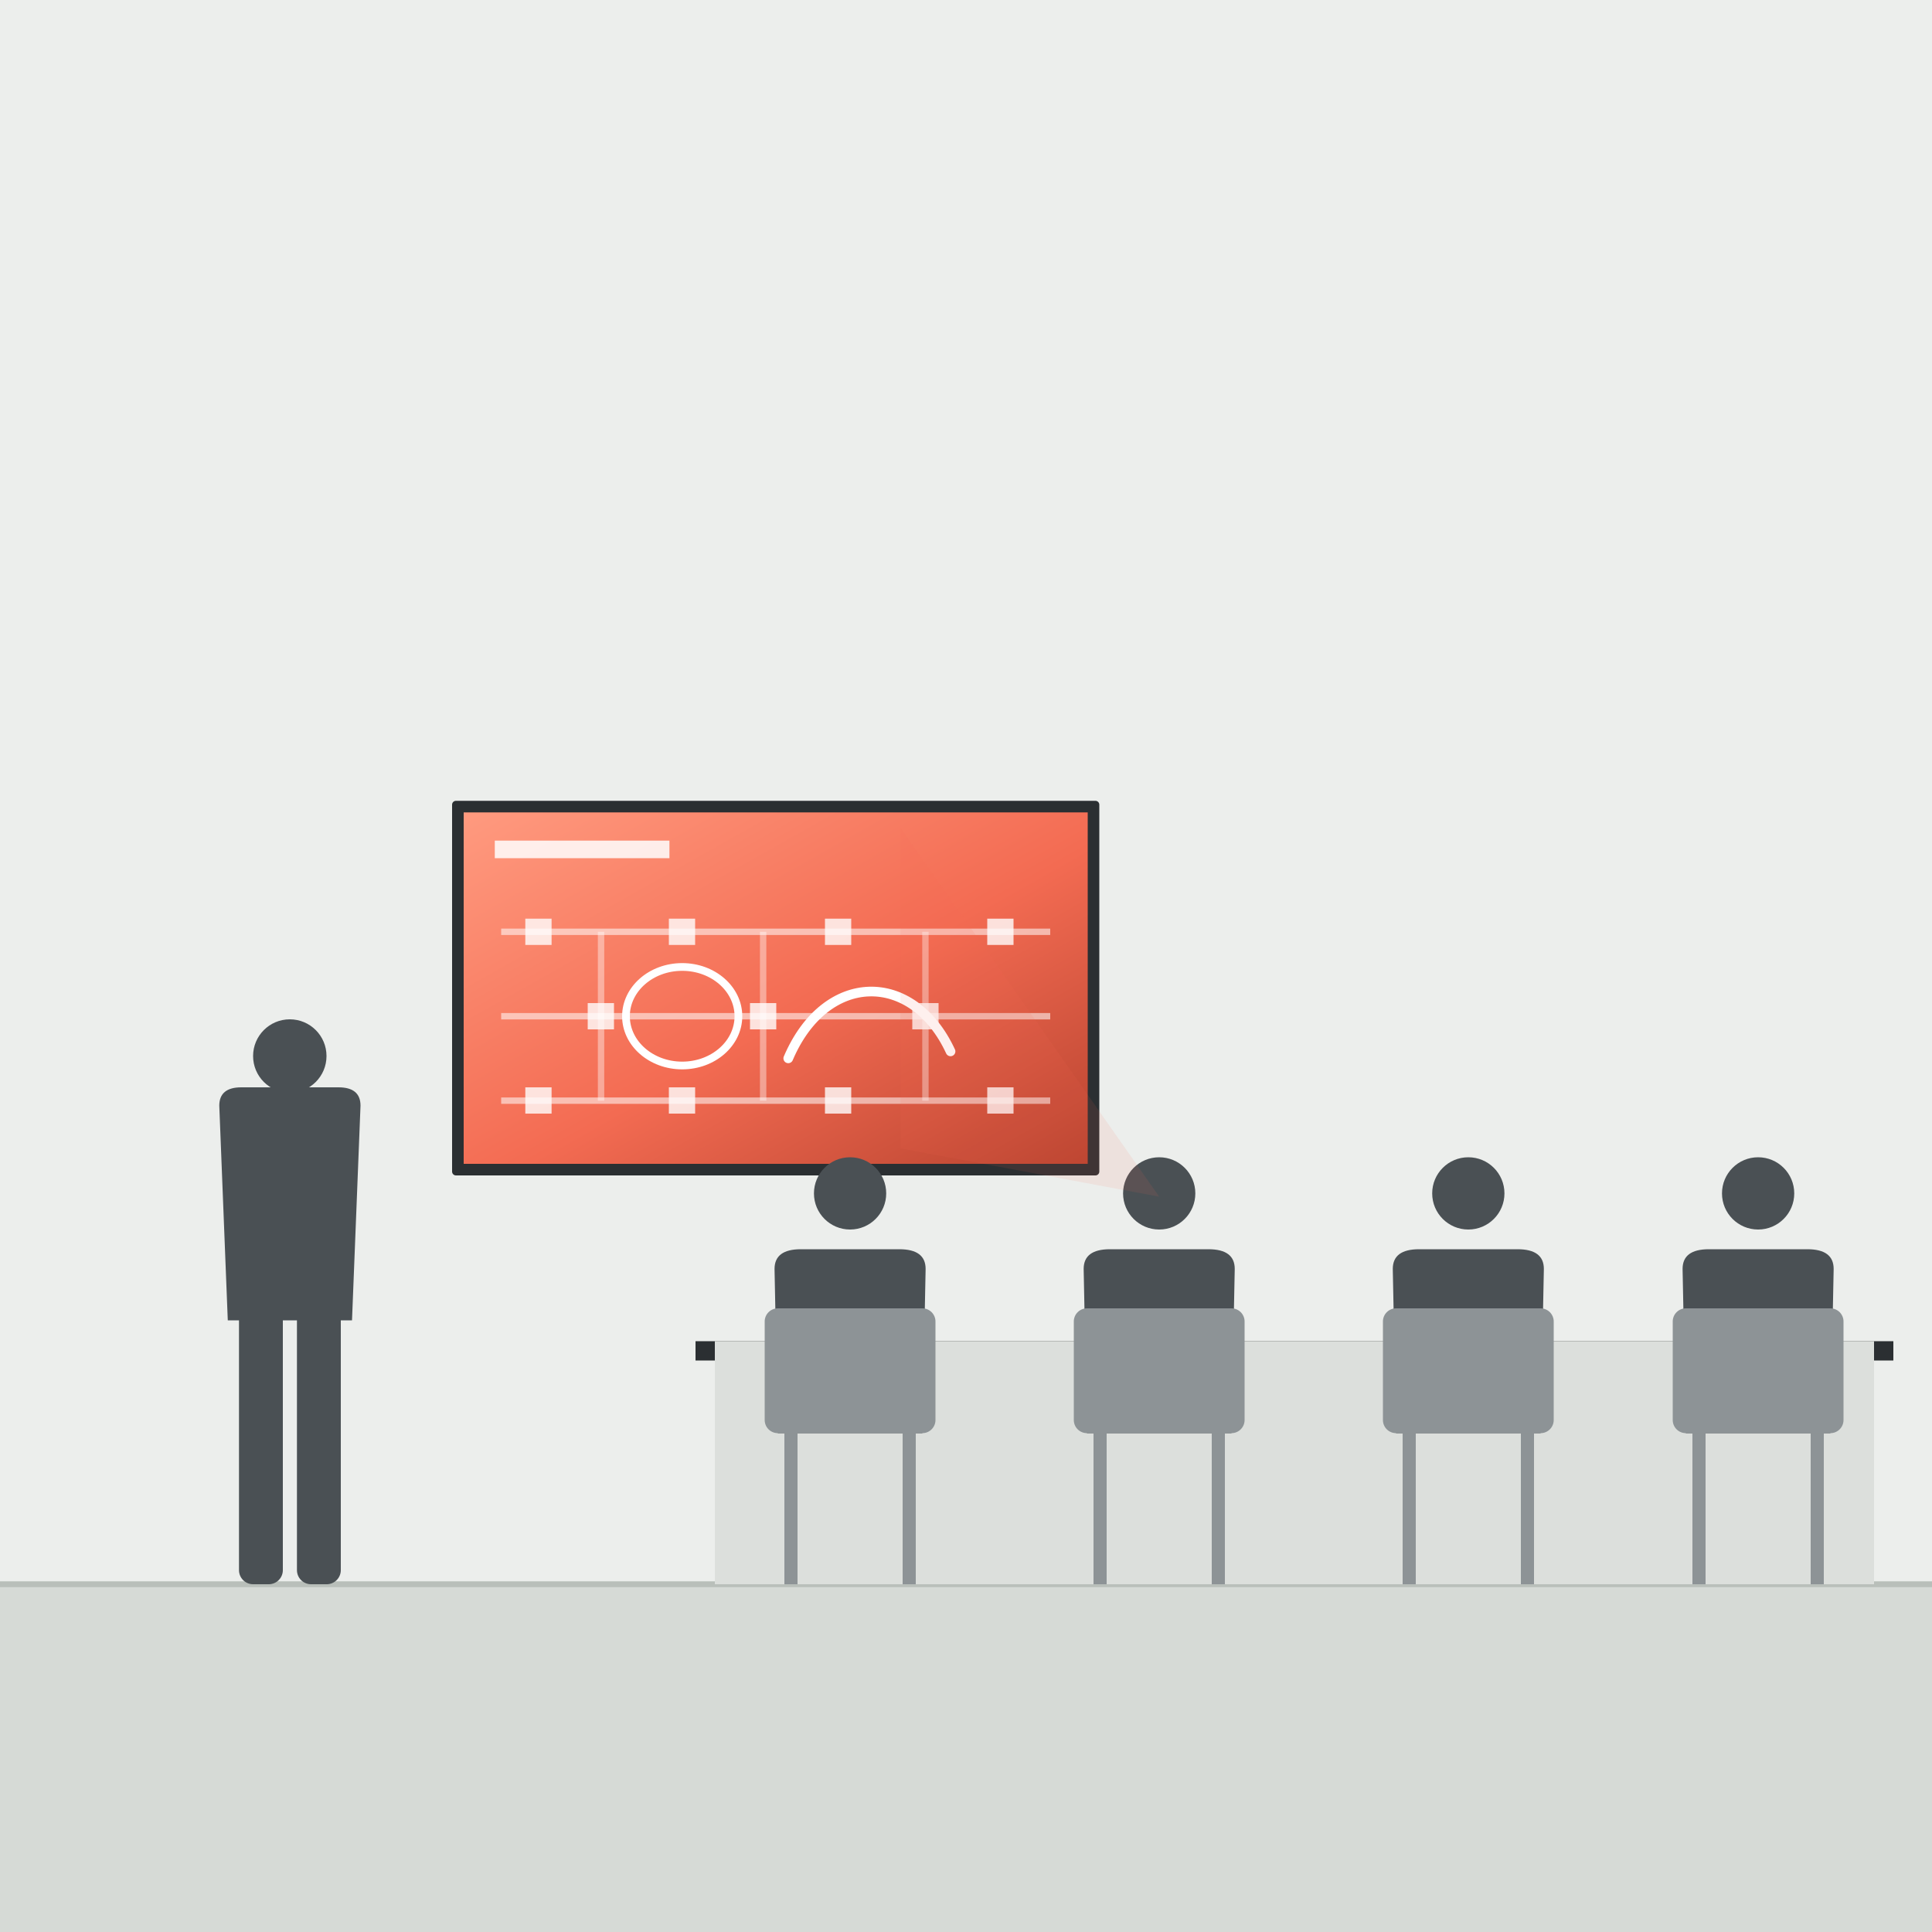
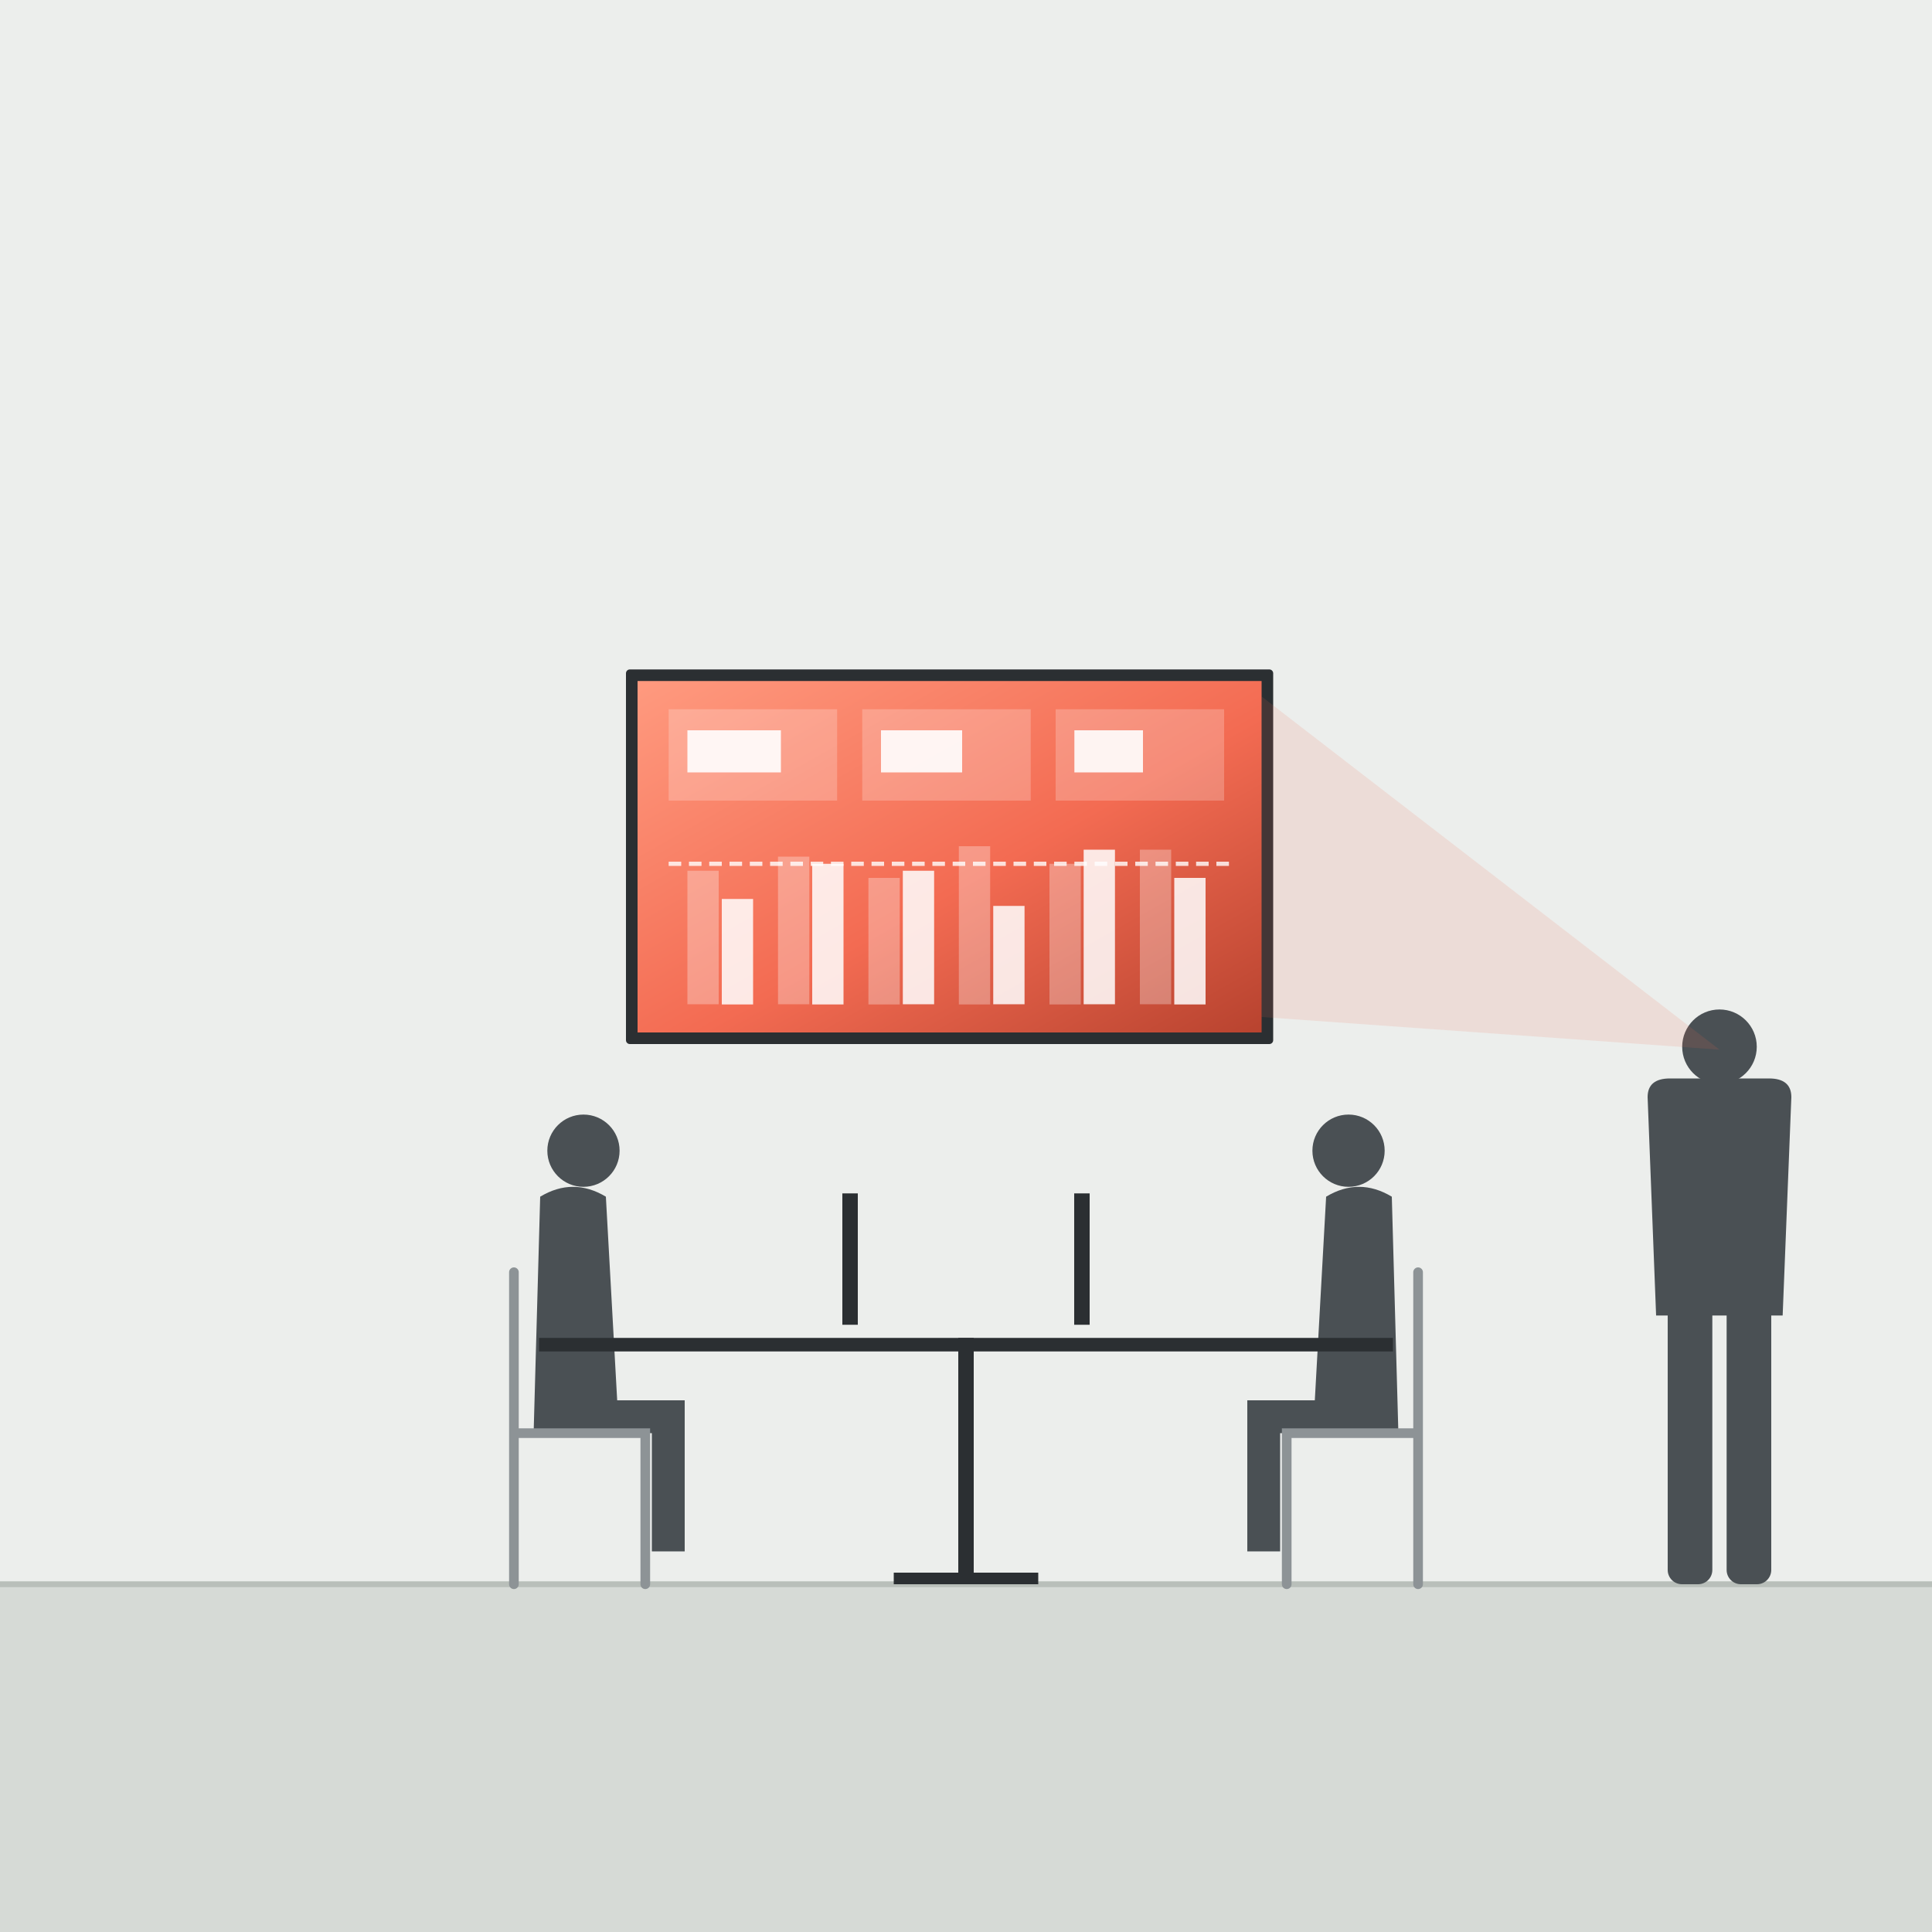
<svg xmlns="http://www.w3.org/2000/svg" viewBox="0 0 1000 1000" width="1000" height="1000">
  <defs>
    <linearGradient id="scr" x1="0" y1="0" x2="1" y2="1">
      <stop offset="0" stop-color="#ff9a7f" />
      <stop offset=".55" stop-color="#f36b52" />
      <stop offset="1" stop-color="#b8432f" />
    </linearGradient>
  </defs>
  <rect width="1000" height="1000" fill="#eceeec" />
  <rect y="820" width="1000" height="180" fill="#d6dad6" />
  <line x1="0" y1="820" x2="1000" y2="820" stroke="#b9bfba" stroke-width="3" />
-   <rect x="234.0" y="414.5" width="335.0" height="193.9" rx="2" fill="#2b2f32" />
-   <rect x="240.0" y="420.5" width="323.0" height="181.9" fill="url(#scr)" />
-   <rect x="256.1" y="435.1" width="90.4" height="9.1" fill="#fff" fill-opacity="0.85" />
-   <line x1="259.4" y1="482.3" x2="543.6" y2="482.3" stroke="#fff" stroke-opacity=".55" stroke-width="3.3" />
-   <line x1="259.4" y1="526.0" x2="543.6" y2="526.0" stroke="#fff" stroke-opacity=".55" stroke-width="3.3" />
-   <line x1="259.4" y1="569.7" x2="543.6" y2="569.7" stroke="#fff" stroke-opacity=".55" stroke-width="3.3" />
-   <line x1="311.1" y1="482.3" x2="311.1" y2="569.7" stroke="#fff" stroke-opacity=".4" stroke-width="3.3" />
-   <line x1="395.0" y1="482.3" x2="395.0" y2="569.7" stroke="#fff" stroke-opacity=".4" stroke-width="3.3" />
-   <line x1="479.0" y1="482.3" x2="479.0" y2="569.7" stroke="#fff" stroke-opacity=".4" stroke-width="3.3" />
-   <rect x="271.9" y="475.5" width="13.6" height="13.6" fill="#fff" fill-opacity="0.8" />
-   <rect x="271.9" y="562.8" width="13.6" height="13.6" fill="#fff" fill-opacity="0.8" />
-   <rect x="304.2" y="519.2" width="13.6" height="13.6" fill="#fff" fill-opacity="0.8" />
-   <rect x="346.2" y="475.5" width="13.6" height="13.6" fill="#fff" fill-opacity="0.8" />
-   <rect x="346.2" y="562.8" width="13.6" height="13.6" fill="#fff" fill-opacity="0.8" />
-   <rect x="388.2" y="519.2" width="13.6" height="13.6" fill="#fff" fill-opacity="0.8" />
-   <rect x="427.0" y="475.5" width="13.6" height="13.6" fill="#fff" fill-opacity="0.8" />
-   <rect x="427.0" y="562.8" width="13.6" height="13.6" fill="#fff" fill-opacity="0.8" />
-   <rect x="472.2" y="519.2" width="13.6" height="13.6" fill="#fff" fill-opacity="0.8" />
-   <rect x="511.0" y="475.5" width="13.6" height="13.6" fill="#fff" fill-opacity="0.8" />
-   <rect x="511.0" y="562.8" width="13.6" height="13.6" fill="#fff" fill-opacity="0.8" />
-   <path d="M408.0 547.8 c19.4 -45.5 64.6 -45.5 84.0 -3.6" stroke="#fff" stroke-width="5" fill="none" stroke-linecap="round" />
-   <ellipse cx="353.1" cy="526.0" rx="29.1" ry="25.5" fill="none" stroke="#fff" stroke-width="4" />
+   <rect x="324.0" y="346.5" width="335.0" height="193.9" rx="2" fill="#2b2f32" />
+   <rect x="330.0" y="352.5" width="323.0" height="181.9" fill="url(#scr)" />
+   <rect x="346.1" y="367.1" width="87.2" height="47.3" fill="#fff" fill-opacity="0.22" />
+   <rect x="355.8" y="378.0" width="48.4" height="21.8" fill="#fff" fill-opacity="0.9" />
+   <rect x="446.3" y="367.1" width="87.2" height="47.3" fill="#fff" fill-opacity="0.22" />
+   <rect x="456.0" y="378.0" width="42.0" height="21.8" fill="#fff" fill-opacity="0.9" />
+   <rect x="546.4" y="367.1" width="87.2" height="47.3" fill="#fff" fill-opacity="0.22" />
+   <rect x="556.1" y="378.0" width="35.5" height="21.8" fill="#fff" fill-opacity="0.9" />
+   <rect x="355.8" y="450.7" width="16.2" height="69.1" fill="#fff" fill-opacity="0.3" />
+   <rect x="373.6" y="465.3" width="16.2" height="54.6" fill="#fff" fill-opacity="0.85" />
+   <rect x="402.7" y="443.4" width="16.2" height="76.4" fill="#fff" fill-opacity="0.3" />
+   <rect x="420.4" y="447.1" width="16.2" height="72.8" fill="#fff" fill-opacity="0.85" />
+   <rect x="449.5" y="454.4" width="16.2" height="65.5" fill="#fff" fill-opacity="0.3" />
+   <rect x="467.3" y="450.7" width="16.2" height="69.1" fill="#fff" fill-opacity="0.85" />
+   <rect x="496.3" y="438.0" width="16.2" height="81.9" fill="#fff" fill-opacity="0.3" />
+   <rect x="514.1" y="468.9" width="16.2" height="50.9" fill="#fff" fill-opacity="0.85" />
+   <rect x="543.2" y="447.1" width="16.2" height="72.8" fill="#fff" fill-opacity="0.3" />
+   <rect x="560.9" y="439.8" width="16.2" height="80.0" fill="#fff" fill-opacity="0.85" />
+   <rect x="590.0" y="439.8" width="16.2" height="80.0" fill="#fff" fill-opacity="0.3" />
+   <rect x="607.8" y="454.4" width="16.2" height="65.5" fill="#fff" fill-opacity="0.85" />
+   <line x1="346.1" y1="447.1" x2="636.8" y2="447.1" stroke="#fff" stroke-opacity=".8" stroke-width="2.2" stroke-dasharray="6.5 4.0" />
  <g fill="#4a5054">
-     <circle cx="150.0" cy="546.6" r="19.0" />
-     <path d="M113.5 572.3 q0 -9.5 11.4 -9.5 h50.3 q11.4 0 11.4 9.5 l-4.4 111.1 h-64.3z" />
-     <rect x="123.7" y="674.7" width="22.7" height="145.3" rx="7.3" />
-     <rect x="153.7" y="674.7" width="22.7" height="145.3" rx="7.3" />
+     <circle cx="302.0" cy="595.6" r="18.7" />
+     <path d="M276.2 741.8 L279.6 619.4 q17.0 -10.2 34.0 0 L320.4 741.8z" />
+     <path d="M283.0 724.8 h71.4 v78.2 h-17.0 v-61.2 h-54.4z" />
  </g>
-   <rect x="360.0" y="694.2" width="620.0" height="10" fill="#2b2f32" />
-   <rect x="370.0" y="694.2" width="600.0" height="125.8" fill="#dcdfdc" />
+   <g fill="none" stroke="#8d9396" stroke-width="5" stroke-linecap="round">
+     <path d="M266.0 658.5 V820.0 M266.0 741.8 H334.0 V820.0" />
+   </g>
  <g fill="#4a5054">
-     <circle cx="440.0" cy="617.7" r="18.7" />
-     <path d="M402.6 741.8 L400.9 656.8 Q400.9 646.6 414.5 646.6 H465.5 Q479.1 646.6 479.1 656.8 L477.4 741.8z" />
+     <circle cx="698.0" cy="595.6" r="18.7" />
+     <path d="M723.8 741.8 L720.4 619.4 q-17.0 -10.2 -34.0 0 L679.6 741.8z" />
+     <path d="M717.0 724.8 h-71.4 v78.2 h17.0 v-61.2 h54.4z" />
  </g>
-   <rect x="395.8" y="677.2" width="88.4" height="64.6" rx="6.8" fill="#8d9396" />
-   <rect x="406.0" y="741.8" width="6.8" height="78.2" fill="#8d9396" />
-   <rect x="467.2" y="741.8" width="6.8" height="78.2" fill="#8d9396" />
+   <g fill="none" stroke="#8d9396" stroke-width="5" stroke-linecap="round">
+     <path d="M734.0 658.5 V820.0 M734.0 741.8 H666.0 V820.0" />
+   </g>
+   <g fill="#2b2f32">
+     <rect x="279.0" y="692.5" width="442.0" height="7" />
+     <rect x="496.0" y="692.5" width="8" height="127.5" />
+     <rect x="462.6" y="814.0" width="74.8" height="6" />
+   </g>
+   <rect x="436" y="617.7" width="8" height="68.0" fill="#2b2f32" />
+   <rect x="556" y="617.7" width="8" height="68.0" fill="#2b2f32" />
  <g fill="#4a5054">
-     <circle cx="600.0" cy="617.7" r="18.7" />
-     <path d="M562.6 741.8 L560.9 656.8 Q560.9 646.6 574.5 646.6 H625.5 Q639.1 646.6 639.1 656.8 L637.4 741.8z" />
+     <circle cx="890.0" cy="541.8" r="19.3" />
+     <path d="M852.8 567.9 q0 -9.7 11.6 -9.7 h51.2 q11.6 0 11.6 9.7 l-4.5 113.0 h-65.5z" />
+     <rect x="863.2" y="672.1" width="23.1" height="147.9" rx="7.4" />
+     <rect x="893.7" y="672.1" width="23.1" height="147.9" rx="7.4" />
  </g>
-   <rect x="555.8" y="677.2" width="88.4" height="64.6" rx="6.8" fill="#8d9396" />
-   <rect x="566.0" y="741.8" width="6.8" height="78.2" fill="#8d9396" />
-   <rect x="627.2" y="741.8" width="6.8" height="78.2" fill="#8d9396" />
-   <g fill="#4a5054">
-     <circle cx="760.0" cy="617.7" r="18.7" />
-     <path d="M722.6 741.8 L720.9 656.8 Q720.9 646.6 734.5 646.6 H785.5 Q799.1 646.6 799.1 656.8 L797.4 741.8z" />
-   </g>
-   <rect x="715.8" y="677.2" width="88.4" height="64.6" rx="6.8" fill="#8d9396" />
-   <rect x="726.0" y="741.8" width="6.8" height="78.2" fill="#8d9396" />
-   <rect x="787.2" y="741.8" width="6.8" height="78.2" fill="#8d9396" />
-   <g fill="#4a5054">
-     <circle cx="910.0" cy="617.7" r="18.7" />
-     <path d="M872.6 741.8 L870.9 656.8 Q870.9 646.6 884.5 646.6 H935.5 Q949.1 646.6 949.1 656.8 L947.4 741.8z" />
-   </g>
-   <rect x="865.8" y="677.2" width="88.4" height="64.6" rx="6.8" fill="#8d9396" />
-   <rect x="876.0" y="741.8" width="6.8" height="78.2" fill="#8d9396" />
-   <rect x="937.2" y="741.8" width="6.8" height="78.2" fill="#8d9396" />
-   <path d="M600.0 619.4 L466.1 428.5 L466.1 594.4z" fill="#f36b52" fill-opacity="0.1" />
+   <path d="M890.0 543.3 L653.0 360.5 L653.0 526.4z" fill="#f36b52" fill-opacity="0.13" />
</svg>
